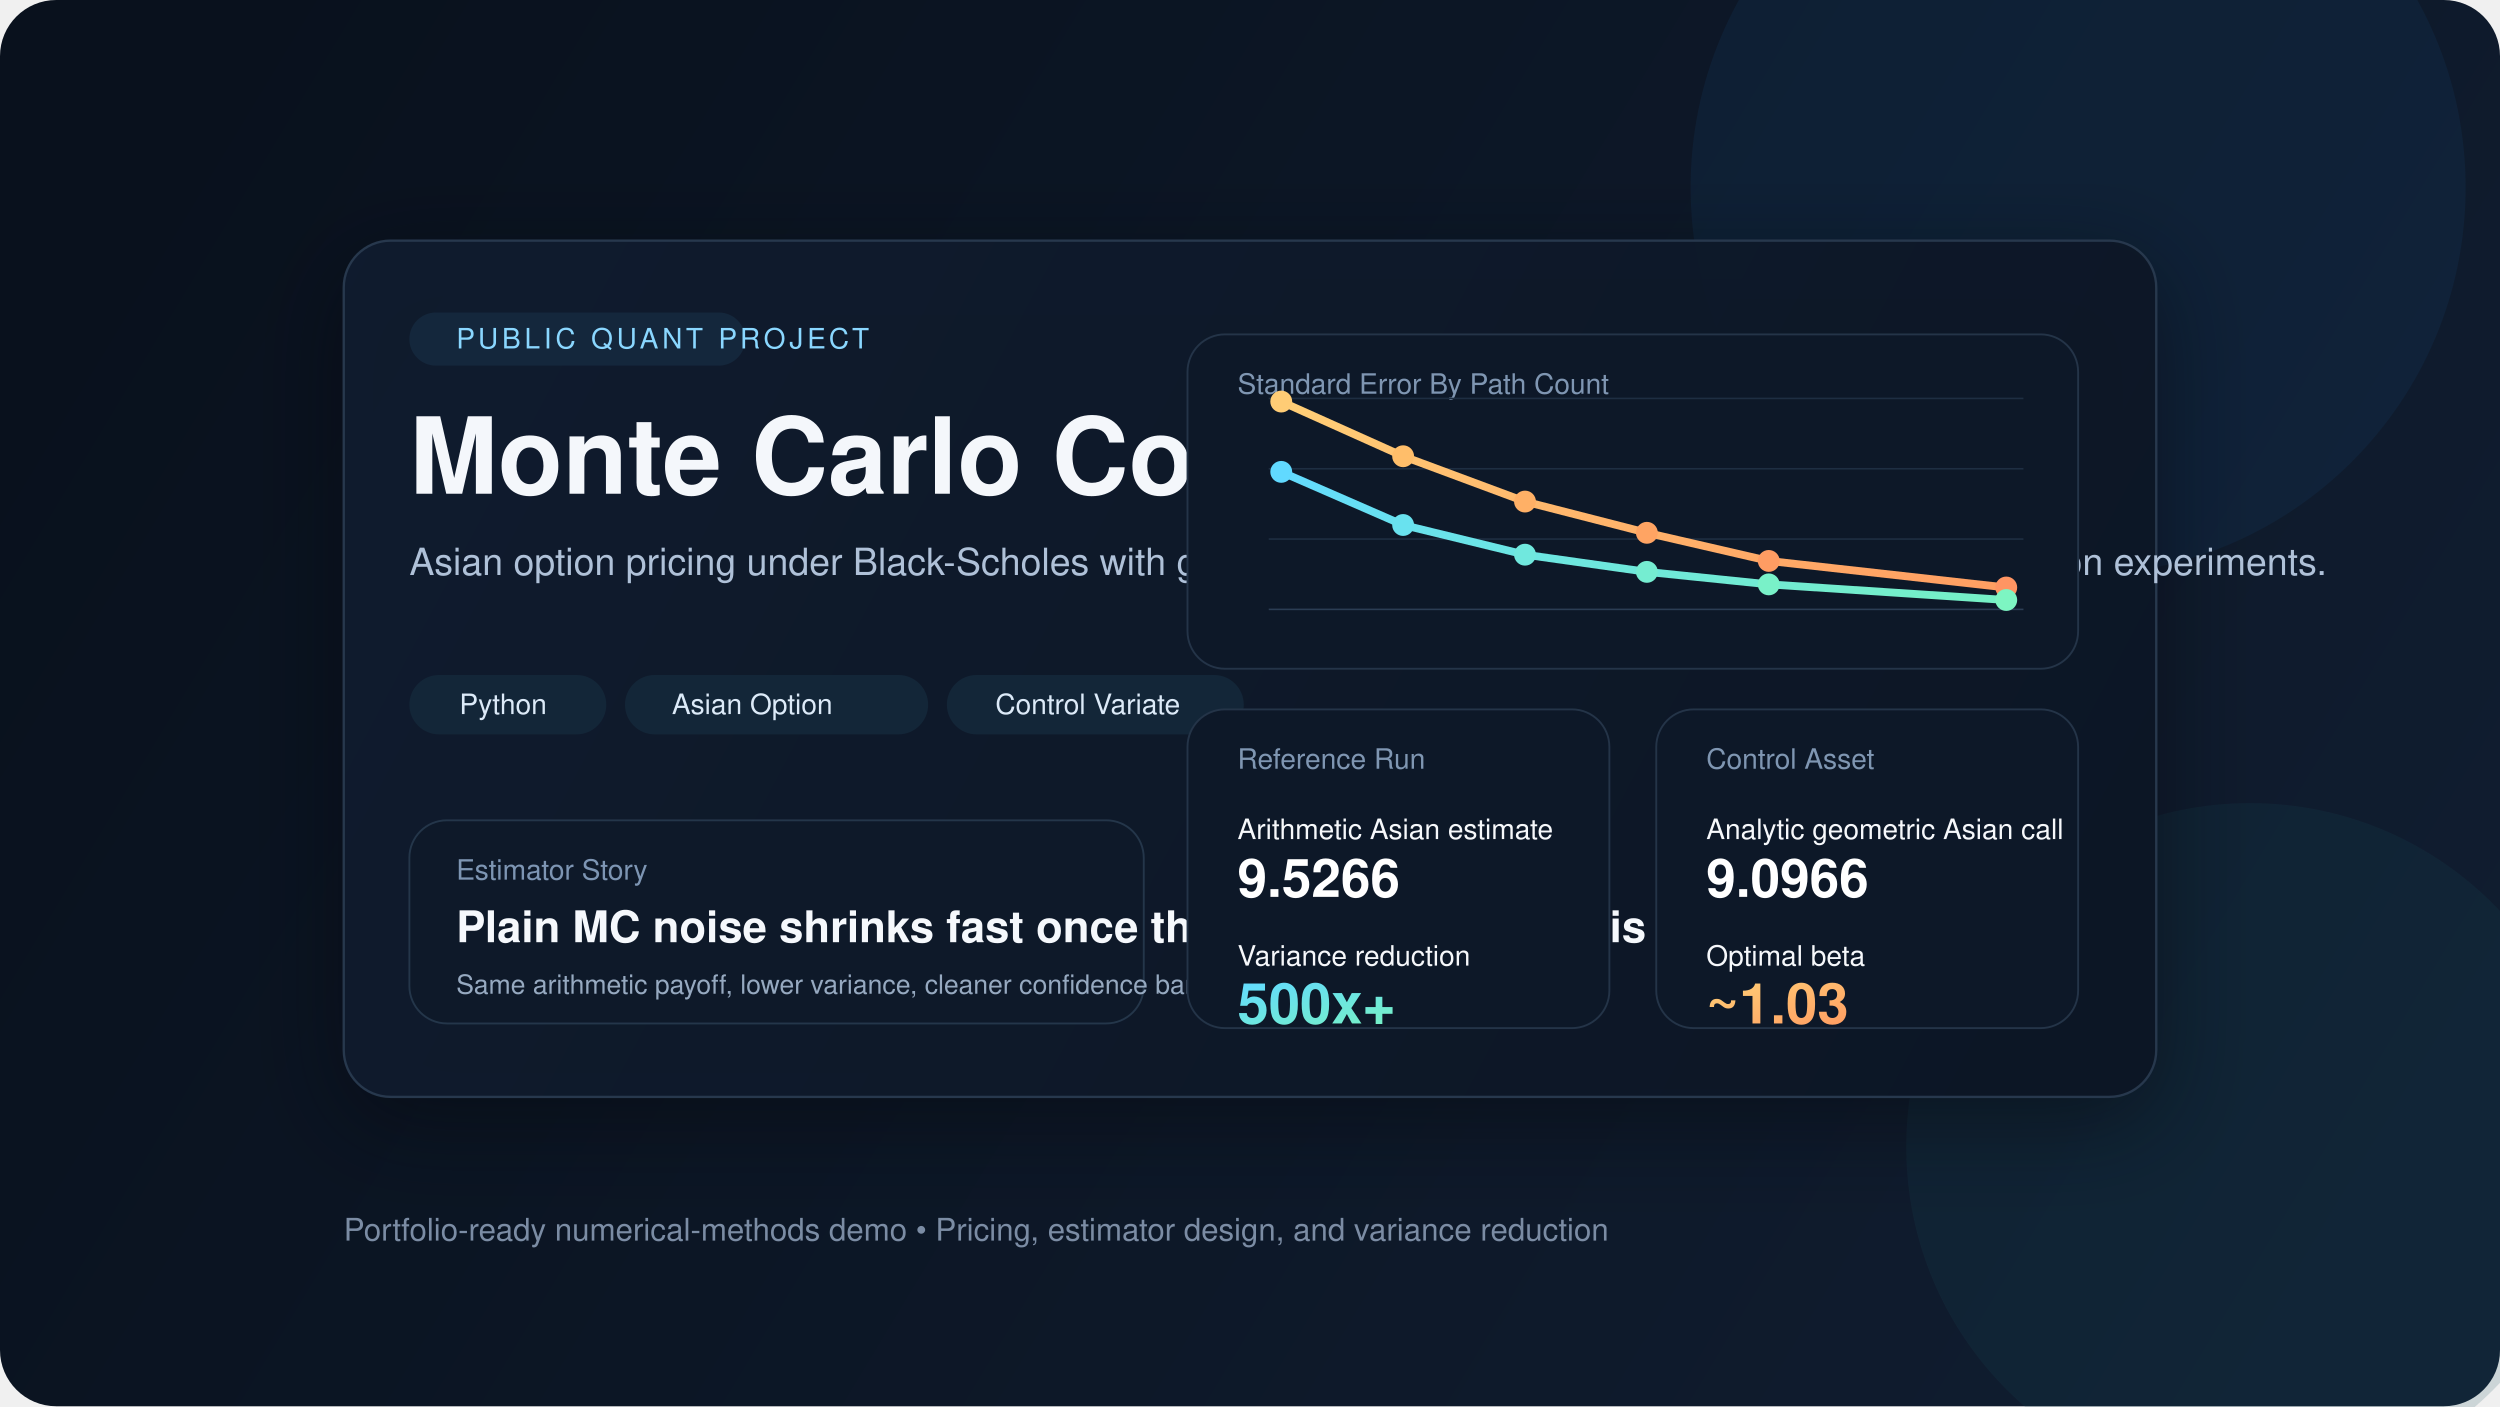
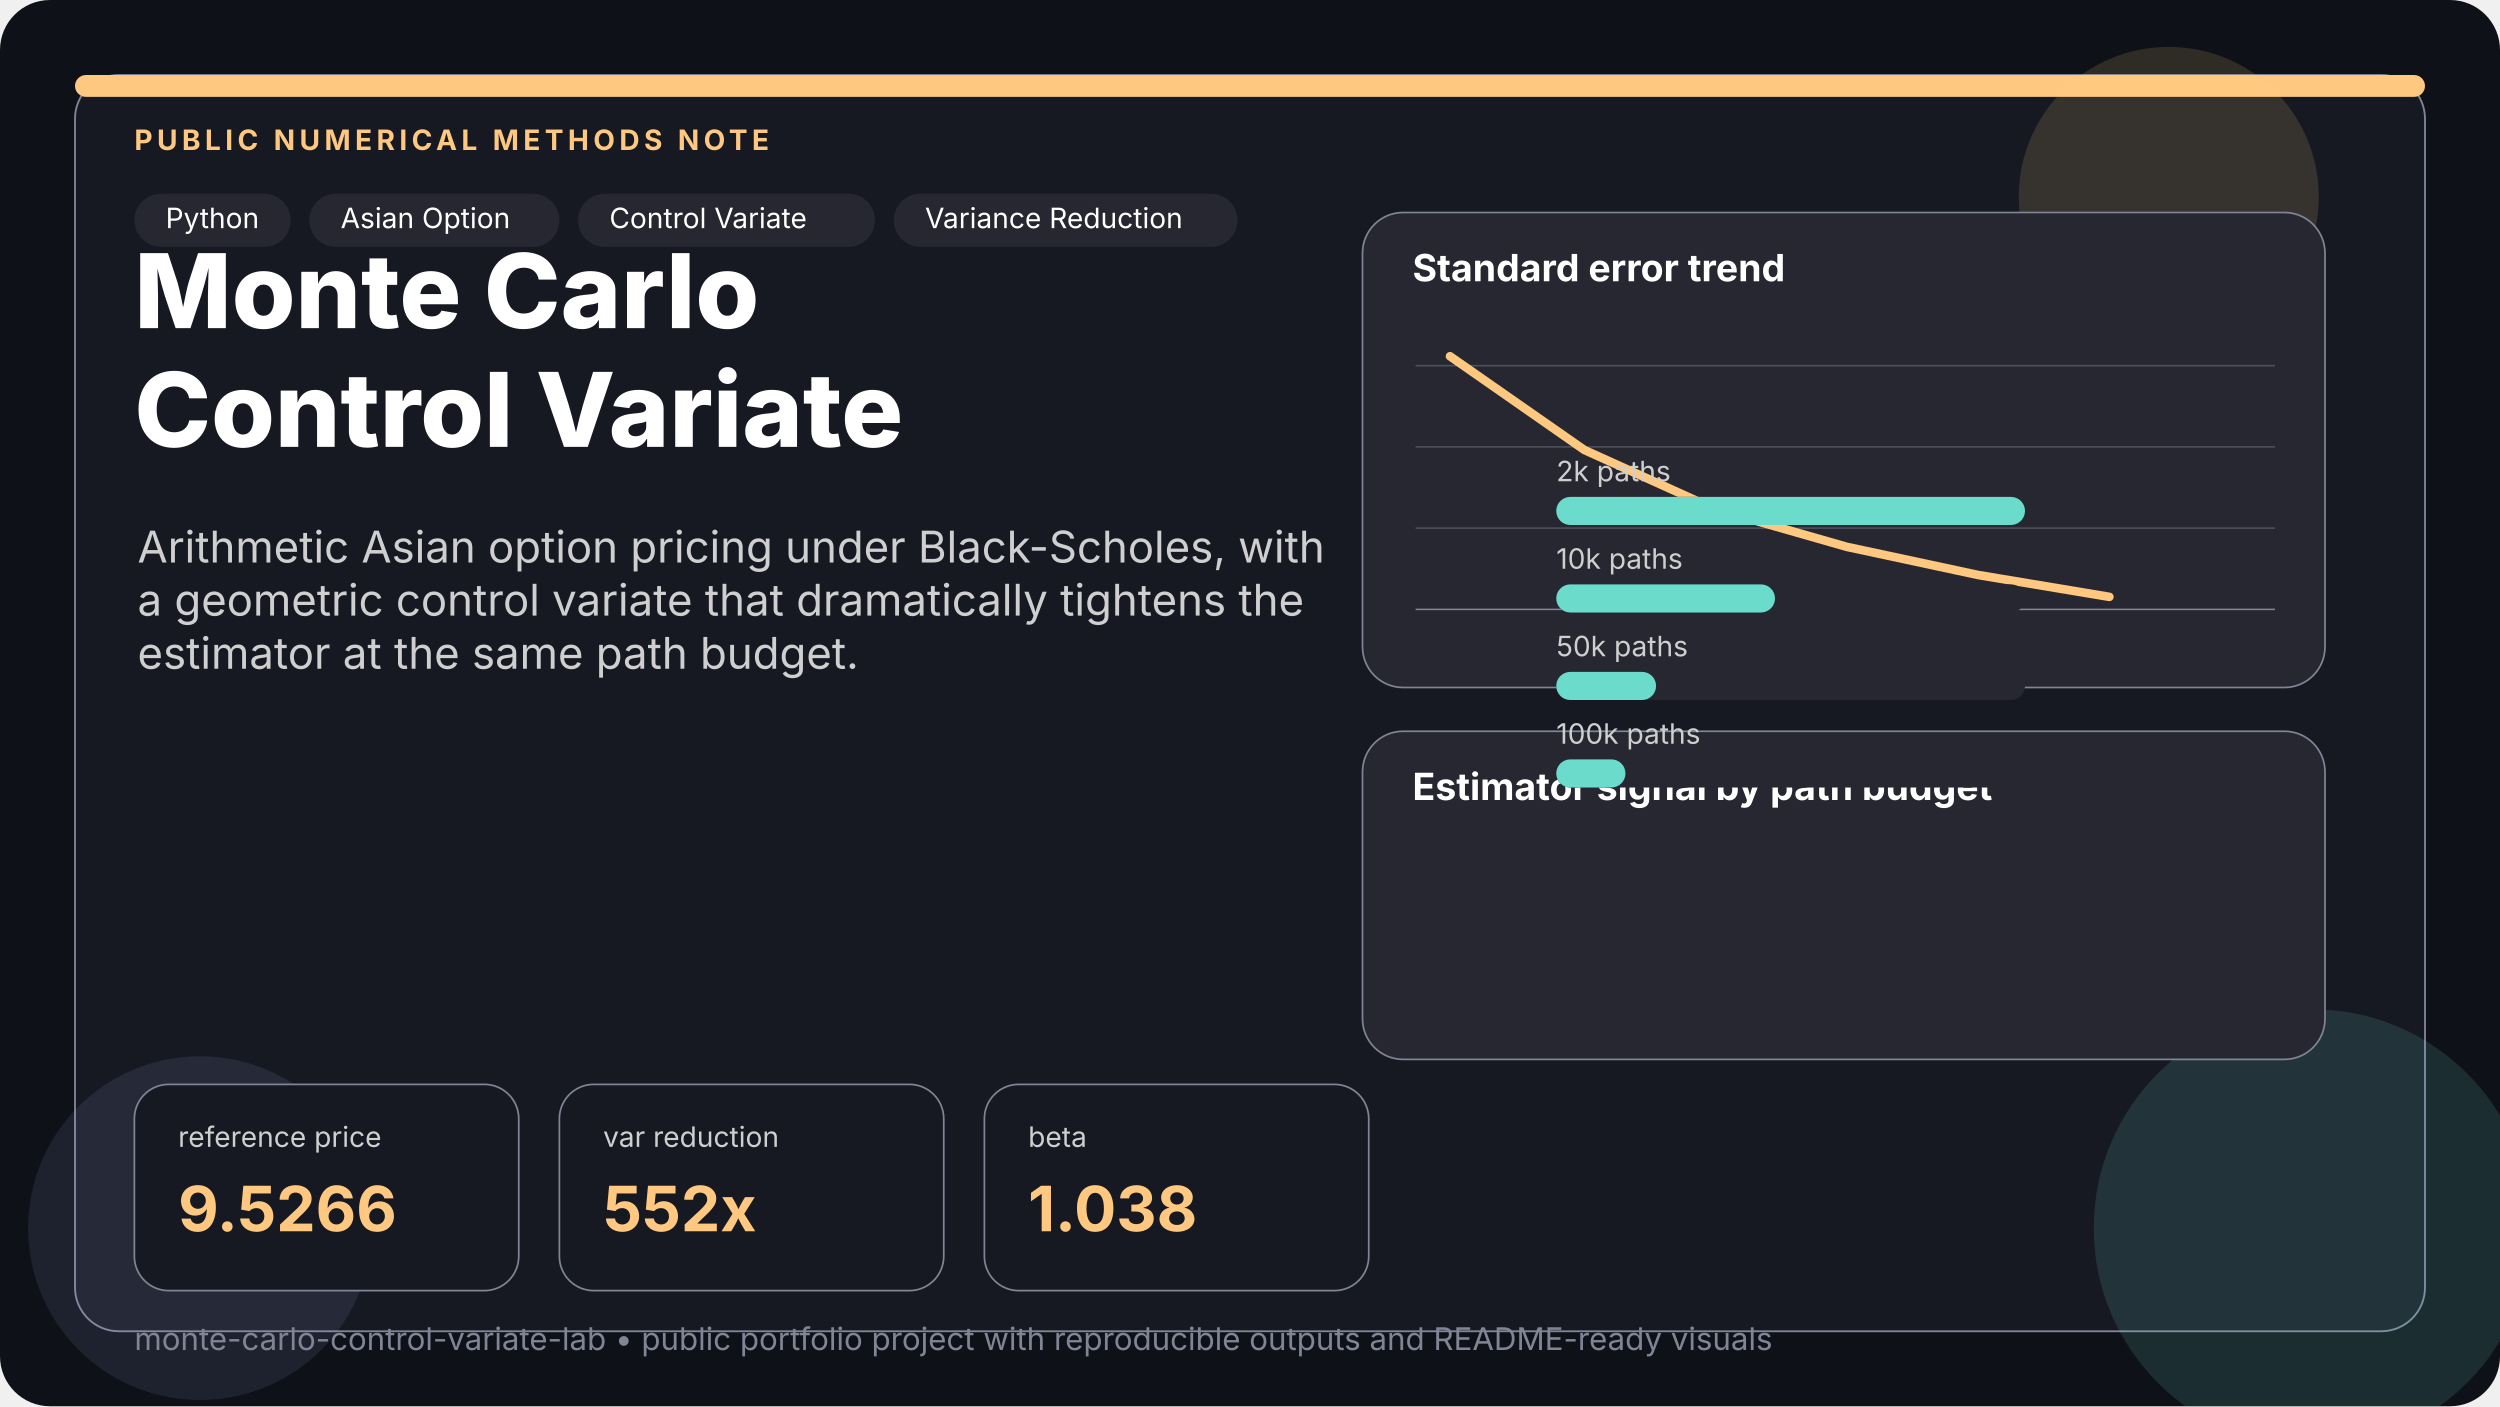
<svg xmlns="http://www.w3.org/2000/svg" width="1600" height="900" viewBox="0 0 1600 900" fill="none">
-   <defs>
-     <linearGradient id="bg" x1="130" y1="40" x2="1490" y2="860" gradientUnits="userSpaceOnUse">
-       <stop stop-color="#09111D" />
-       <stop offset="1" stop-color="#101D30" />
-     </linearGradient>
-     <linearGradient id="panel" x1="220" y1="150" x2="1370" y2="760" gradientUnits="userSpaceOnUse">
-       <stop stop-color="#101C2E" stop-opacity="0.97" />
-       <stop offset="1" stop-color="#0C1625" stop-opacity="0.99" />
-     </linearGradient>
-     <linearGradient id="curveA" x1="0" y1="0" x2="1" y2="1">
-       <stop stop-color="#FFCF77" />
-       <stop offset="1" stop-color="#FF9E62" />
-     </linearGradient>
-     <linearGradient id="curveB" x1="0" y1="0" x2="1" y2="1">
-       <stop stop-color="#63DBFF" />
-       <stop offset="1" stop-color="#76F0C5" />
-     </linearGradient>
-     <filter id="shadow" x="160" y="118" width="1280" height="664" filterUnits="userSpaceOnUse" color-interpolation-filters="sRGB">
-       <feFlood flood-opacity="0" result="BackgroundImageFix" />
-       <feColorMatrix in="SourceAlpha" type="matrix" values="0 0 0 0 0 0 0 0 0 0 0 0 0 0 0 0 0 0 127 0" result="hardAlpha" />
-       <feOffset dy="16" />
-       <feGaussianBlur stdDeviation="30" />
-       <feColorMatrix type="matrix" values="0 0 0 0 0.012 0 0 0 0 0.024 0 0 0 0 0.047 0 0 0 0.48 0" />
-       <feBlend mode="normal" in2="BackgroundImageFix" result="effect1_dropShadow_1_1" />
-       <feBlend mode="normal" in="SourceGraphic" in2="effect1_dropShadow_1_1" result="shape" />
-     </filter>
-   </defs>
-   <rect width="1600" height="900" rx="36" fill="url(#bg)" />
-   <circle cx="1330" cy="120" r="248" fill="#123454" fill-opacity="0.30" />
-   <circle cx="1440" cy="734" r="220" fill="#18515A" fill-opacity="0.17" />
-   <g filter="url(#shadow)">
-     <rect x="220" y="154" width="1160" height="548" rx="30" fill="url(#panel)" stroke="#27384D" stroke-width="1.5" />
+   <rect width="1600" height="900" rx="32" fill="#0E1117" />
+   <rect x="48" y="48" width="1504" height="804" rx="28" fill="#161922" stroke="#808495" stroke-width="1.2" />
+   <rect x="48" y="48" width="1504" height="14" rx="7" fill="#FFC880" />
+   <circle cx="1388" cy="126" r="96" fill="#FFC880" fill-opacity="0.14" />
+   <circle cx="1480" cy="786" r="140" fill="#6BDBCB" fill-opacity="0.14" />
+   <circle cx="128" cy="786" r="110" fill="#ABB6FF" fill-opacity="0.10" />
+   <text x="86" y="96" fill="#FFC880" font-size="18" font-weight="700" font-family="Inter, Arial, sans-serif" letter-spacing="2.8">PUBLIC NUMERICAL METHODS NOTE</text>
+   <text x="86" y="210" fill="#FFFFFF" font-size="66" font-weight="800" font-family="Inter, Arial, sans-serif">Monte Carlo</text>
+   <text x="86" y="286" fill="#FFFFFF" font-size="66" font-weight="800" font-family="Inter, Arial, sans-serif">Control Variate</text>
+   <text x="88" y="360" fill="#CFCFD0" font-size="28" font-family="Inter, Arial, sans-serif">Arithmetic Asian option pricing under Black-Scholes, with</text>
+   <text x="88" y="394" fill="#CFCFD0" font-size="28" font-family="Inter, Arial, sans-serif">a geometric control variate that dramatically tightens the</text>
+   <text x="88" y="428" fill="#CFCFD0" font-size="28" font-family="Inter, Arial, sans-serif">estimator at the same path budget.</text>
+   <g>
+     <rect x="86" y="124" width="100" height="34" rx="17" fill="#262730" />
+     <text x="106" y="146" fill="#FFFFFF" font-size="18" font-family="Inter, Arial, sans-serif">Python</text>
  </g>
-   <rect x="262" y="200" width="215" height="34" rx="17" fill="#14273C" />
-   <text x="292" y="223" fill="#8AD7FF" font-size="18" font-family="SF Pro Display, Helvetica, Arial, sans-serif" letter-spacing="2.4">PUBLIC QUANT PROJECT</text>
-   <text x="262" y="316" fill="#F4F7FB" font-size="68" font-weight="700" font-family="SF Pro Display, Helvetica, Arial, sans-serif">Monte Carlo Control Variate Lab</text>
-   <text x="262" y="368" fill="#AFC1D8" font-size="24" font-family="SF Pro Text, Helvetica, Arial, sans-serif">Asian option pricing under Black-Scholes with geometric-control benchmarking and variance-reduction experiments.</text>
-   <rect x="262" y="432" width="126" height="38" rx="19" fill="#132638" />
-   <text x="294" y="457" fill="#DCEAF8" font-size="18" font-family="SF Pro Text, Helvetica, Arial, sans-serif">Python</text>
-   <rect x="400" y="432" width="194" height="38" rx="19" fill="#132638" />
-   <text x="430" y="457" fill="#DCEAF8" font-size="18" font-family="SF Pro Text, Helvetica, Arial, sans-serif">Asian Option</text>
-   <rect x="606" y="432" width="190" height="38" rx="19" fill="#132638" />
-   <text x="637" y="457" fill="#DCEAF8" font-size="18" font-family="SF Pro Text, Helvetica, Arial, sans-serif">Control Variate</text>
-   <rect x="262" y="525" width="470" height="130" rx="24" fill="#0E1929" stroke="#24364A" stroke-width="1.2" />
-   <text x="292" y="563" fill="#7D95B3" font-size="18" font-family="SF Pro Text, Helvetica, Arial, sans-serif">Estimator Story</text>
-   <text x="292" y="603" fill="#F5F8FC" font-size="28" font-weight="600" font-family="SF Pro Display, Helvetica, Arial, sans-serif">Plain MC noise shrinks fast once the geometric control is applied</text>
-   <text x="292" y="636" fill="#96A9C0" font-size="17" font-family="SF Pro Text, Helvetica, Arial, sans-serif">Same arithmetic payoff, lower variance, cleaner confidence bands.</text>
-   <rect x="760" y="214" width="570" height="214" rx="24" fill="#0D1828" stroke="#243448" stroke-width="1.2" />
-   <text x="792" y="252" fill="#7F96B2" font-size="18" font-family="SF Pro Text, Helvetica, Arial, sans-serif">Standard Error By Path Count</text>
-   <line x1="812" y1="390" x2="1295" y2="390" stroke="#2B3D54" stroke-width="1" />
-   <line x1="812" y1="345" x2="1295" y2="345" stroke="#1E2E42" stroke-width="1" />
-   <line x1="812" y1="300" x2="1295" y2="300" stroke="#1E2E42" stroke-width="1" />
-   <line x1="812" y1="255" x2="1295" y2="255" stroke="#1E2E42" stroke-width="1" />
-   <path d="M820 257L898 292L976 321L1054 341L1132 359L1284 376" stroke="url(#curveA)" stroke-width="5" stroke-linecap="round" />
-   <path d="M820 302L898 336L976 355L1054 366L1132 374L1284 384" stroke="url(#curveB)" stroke-width="5" stroke-linecap="round" />
-   <circle cx="820" cy="257" r="7" fill="#FFCC75" />
-   <circle cx="898" cy="292" r="7" fill="#FFBE6A" />
-   <circle cx="976" cy="321" r="7" fill="#FFB066" />
-   <circle cx="1054" cy="341" r="7" fill="#FFA463" />
-   <circle cx="1132" cy="359" r="7" fill="#FF9C63" />
-   <circle cx="1284" cy="376" r="7" fill="#FF9563" />
-   <circle cx="820" cy="302" r="7" fill="#61D9FF" />
-   <circle cx="898" cy="336" r="7" fill="#69E2EF" />
-   <circle cx="976" cy="355" r="7" fill="#70E8DE" />
-   <circle cx="1054" cy="366" r="7" fill="#75EDD1" />
-   <circle cx="1132" cy="374" r="7" fill="#79F1C8" />
-   <circle cx="1284" cy="384" r="7" fill="#7DF5C2" />
-   <rect x="760" y="454" width="270" height="204" rx="24" fill="#0D1828" stroke="#243448" stroke-width="1.2" />
-   <text x="792" y="492" fill="#7F96B2" font-size="18" font-family="SF Pro Text, Helvetica, Arial, sans-serif">Reference Run</text>
-   <text x="792" y="537" fill="#F6F8FB" font-size="18" font-family="SF Pro Text, Helvetica, Arial, sans-serif">Arithmetic Asian estimate</text>
-   <text x="792" y="574" fill="#FFFFFF" font-size="34" font-weight="700" font-family="SF Pro Display, Helvetica, Arial, sans-serif">9.5266</text>
-   <text x="792" y="618" fill="#F6F8FB" font-size="18" font-family="SF Pro Text, Helvetica, Arial, sans-serif">Variance reduction</text>
-   <text x="792" y="655" fill="url(#curveB)" font-size="36" font-weight="700" font-family="SF Pro Display, Helvetica, Arial, sans-serif">500x+</text>
-   <rect x="1060" y="454" width="270" height="204" rx="24" fill="#0D1828" stroke="#243448" stroke-width="1.2" />
-   <text x="1092" y="492" fill="#7F96B2" font-size="18" font-family="SF Pro Text, Helvetica, Arial, sans-serif">Control Asset</text>
-   <text x="1092" y="537" fill="#F6F8FB" font-size="18" font-family="SF Pro Text, Helvetica, Arial, sans-serif">Analytic geometric Asian call</text>
-   <text x="1092" y="574" fill="#FFFFFF" font-size="34" font-weight="700" font-family="SF Pro Display, Helvetica, Arial, sans-serif">9.0966</text>
-   <text x="1092" y="618" fill="#F6F8FB" font-size="18" font-family="SF Pro Text, Helvetica, Arial, sans-serif">Optimal beta</text>
-   <text x="1092" y="655" fill="url(#curveA)" font-size="36" font-weight="700" font-family="SF Pro Display, Helvetica, Arial, sans-serif">~1.03</text>
-   <text x="220" y="794" fill="#7B8CA4" font-size="20" font-family="SF Pro Text, Helvetica, Arial, sans-serif">Portfolio-ready numerical-methods demo • Pricing, estimator design, and variance reduction</text>
+   <g>
+     <rect x="198" y="124" width="160" height="34" rx="17" fill="#262730" />
+     <text x="218" y="146" fill="#FFFFFF" font-size="18" font-family="Inter, Arial, sans-serif">Asian Option</text>
+   </g>
+   <g>
+     <rect x="370" y="124" width="190" height="34" rx="17" fill="#262730" />
+     <text x="390" y="146" fill="#FFFFFF" font-size="18" font-family="Inter, Arial, sans-serif">Control Variate</text>
+   </g>
+   <g>
+     <rect x="572" y="124" width="220" height="34" rx="17" fill="#262730" />
+     <text x="592" y="146" fill="#FFFFFF" font-size="18" font-family="Inter, Arial, sans-serif">Variance Reduction</text>
+   </g>
+   <rect x="872" y="136" width="616" height="304" rx="26" fill="#262730" stroke="#808495" stroke-width="1.1" />
+   <text x="904" y="180" fill="#FFFFFF" font-size="24" font-weight="700" font-family="Inter, Arial, sans-serif">Standard error trend</text>
+   <line x1="906" y1="390" x2="1456" y2="390" stroke="#808495" stroke-width="1" />
+   <line x1="906" y1="338" x2="1456" y2="338" stroke="#808495" stroke-opacity="0.45" stroke-width="1" />
+   <line x1="906" y1="286" x2="1456" y2="286" stroke="#808495" stroke-opacity="0.45" stroke-width="1" />
+   <line x1="906" y1="234" x2="1456" y2="234" stroke="#808495" stroke-opacity="0.45" stroke-width="1" />
+   <polyline points="928.0,228.0 1014.0,288.0 1098.0,326.0 1182.0,350.0 1266.0,368.0 1350.0,382.0" fill="none" stroke="#FFC880" stroke-width="5.5" stroke-linecap="round" stroke-linejoin="round" />
+   <rect x="872" y="468" width="616" height="210" rx="26" fill="#262730" stroke="#808495" stroke-width="1.1" />
+   <text x="904" y="512" fill="#FFFFFF" font-size="24" font-weight="700" font-family="Inter, Arial, sans-serif">Estimator signal by path budget</text>
+   <text x="996" y="308" fill="#CFCFD0" font-size="18" font-family="Inter, Arial, sans-serif">2k paths</text>
+   <rect x="996" y="318" width="300" height="18" rx="9" fill="#262730" />
+   <rect x="996" y="318" width="300.0" height="18" rx="9" fill="#6BDBCB" />
+   <text x="996" y="364" fill="#CFCFD0" font-size="18" font-family="Inter, Arial, sans-serif">10k paths</text>
+   <rect x="996" y="374" width="300" height="18" rx="9" fill="#262730" />
+   <rect x="996" y="374" width="140.0" height="18" rx="9" fill="#6BDBCB" />
+   <text x="996" y="420" fill="#CFCFD0" font-size="18" font-family="Inter, Arial, sans-serif">50k paths</text>
+   <rect x="996" y="430" width="300" height="18" rx="9" fill="#262730" />
+   <rect x="996" y="430" width="63.9" height="18" rx="9" fill="#6BDBCB" />
+   <text x="996" y="476" fill="#CFCFD0" font-size="18" font-family="Inter, Arial, sans-serif">100k paths</text>
+   <rect x="996" y="486" width="300" height="18" rx="9" fill="#262730" />
+   <rect x="996" y="486" width="44.3" height="18" rx="9" fill="#6BDBCB" />
+   <g>
+     <rect x="86" y="694" width="246" height="132" rx="22" fill="#161922" stroke="#808495" stroke-width="1.1" />
+     <text x="114" y="734" fill="#CFCFD0" font-size="18" font-family="Inter, Arial, sans-serif">reference price</text>
+     <text x="114" y="788" fill="#FFC880" font-size="40" font-weight="700" font-family="Inter, Arial, sans-serif">9.5266</text>
+   </g>
+   <g>
+     <rect x="358" y="694" width="246" height="132" rx="22" fill="#161922" stroke="#808495" stroke-width="1.1" />
+     <text x="386" y="734" fill="#CFCFD0" font-size="18" font-family="Inter, Arial, sans-serif">var reduction</text>
+     <text x="386" y="788" fill="#FFC880" font-size="40" font-weight="700" font-family="Inter, Arial, sans-serif">552x</text>
+   </g>
+   <g>
+     <rect x="630" y="694" width="246" height="132" rx="22" fill="#161922" stroke="#808495" stroke-width="1.1" />
+     <text x="658" y="734" fill="#CFCFD0" font-size="18" font-family="Inter, Arial, sans-serif">beta</text>
+     <text x="658" y="788" fill="#FFC880" font-size="40" font-weight="700" font-family="Inter, Arial, sans-serif">1.038</text>
+   </g>
+   <text x="86" y="864" fill="#808495" font-size="20" font-family="Inter, Arial, sans-serif">monte-carlo-control-variate-lab • public portfolio project with reproducible outputs and README-ready visuals</text>
</svg>
